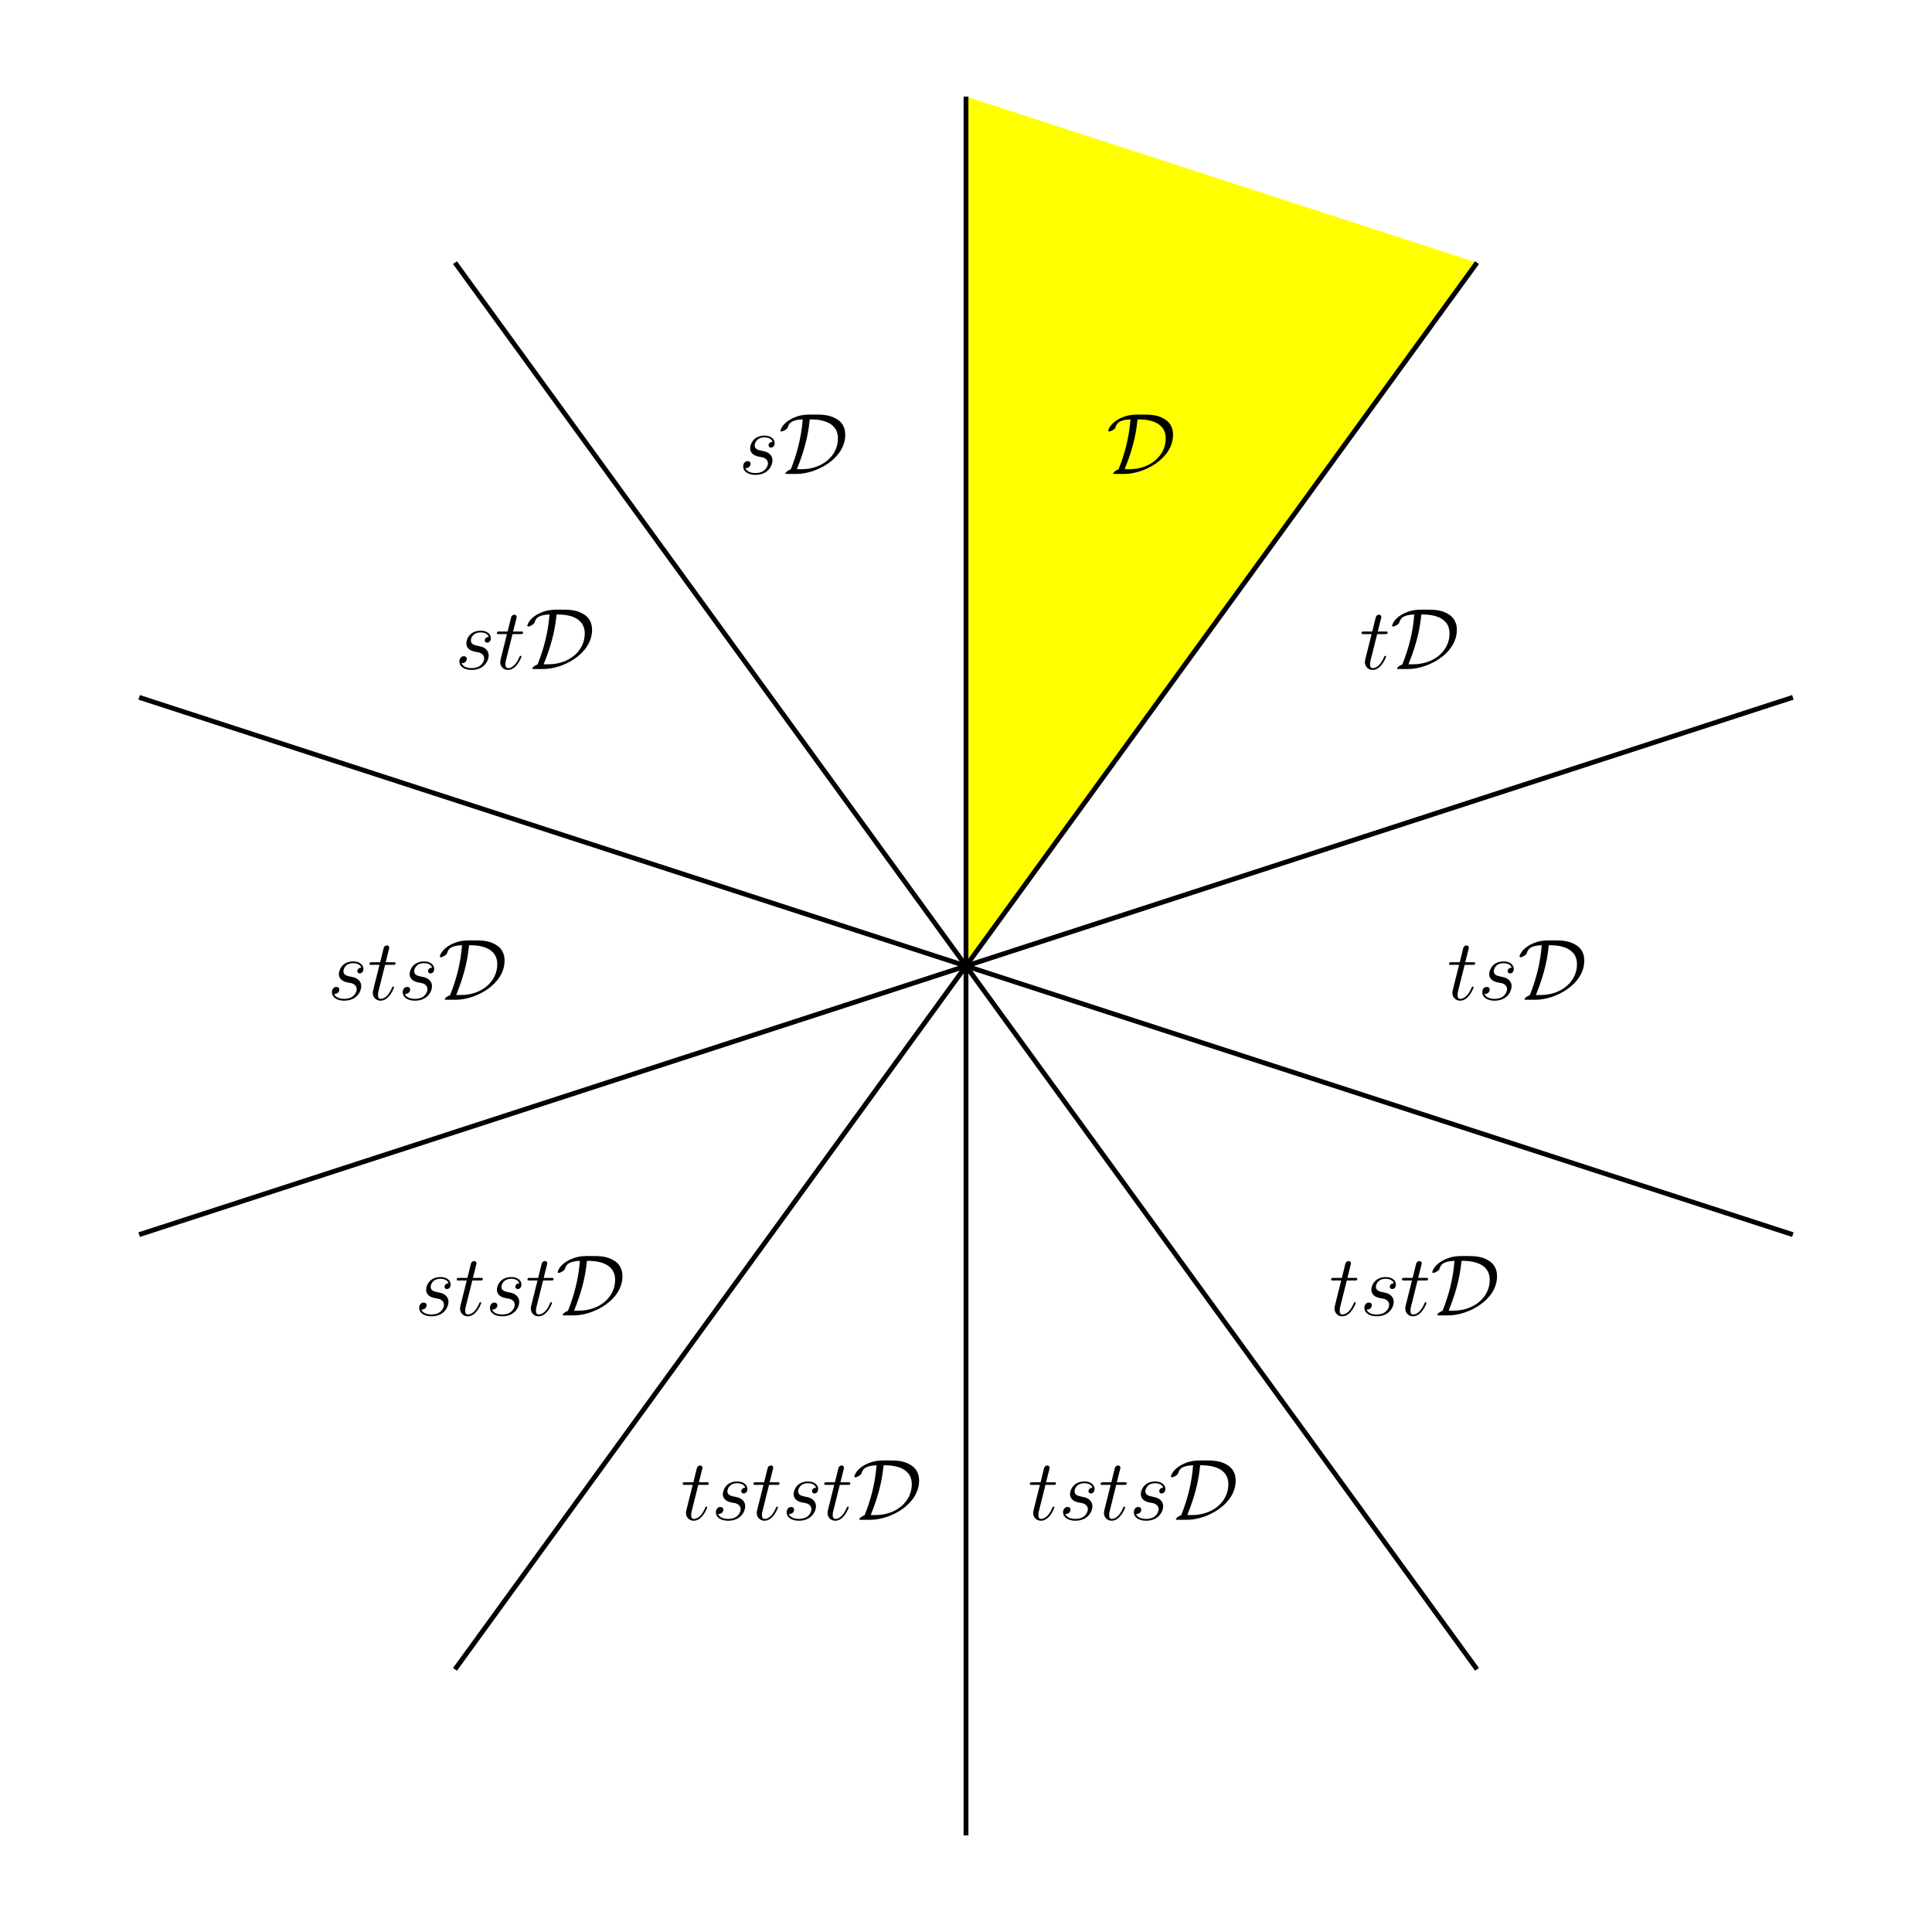
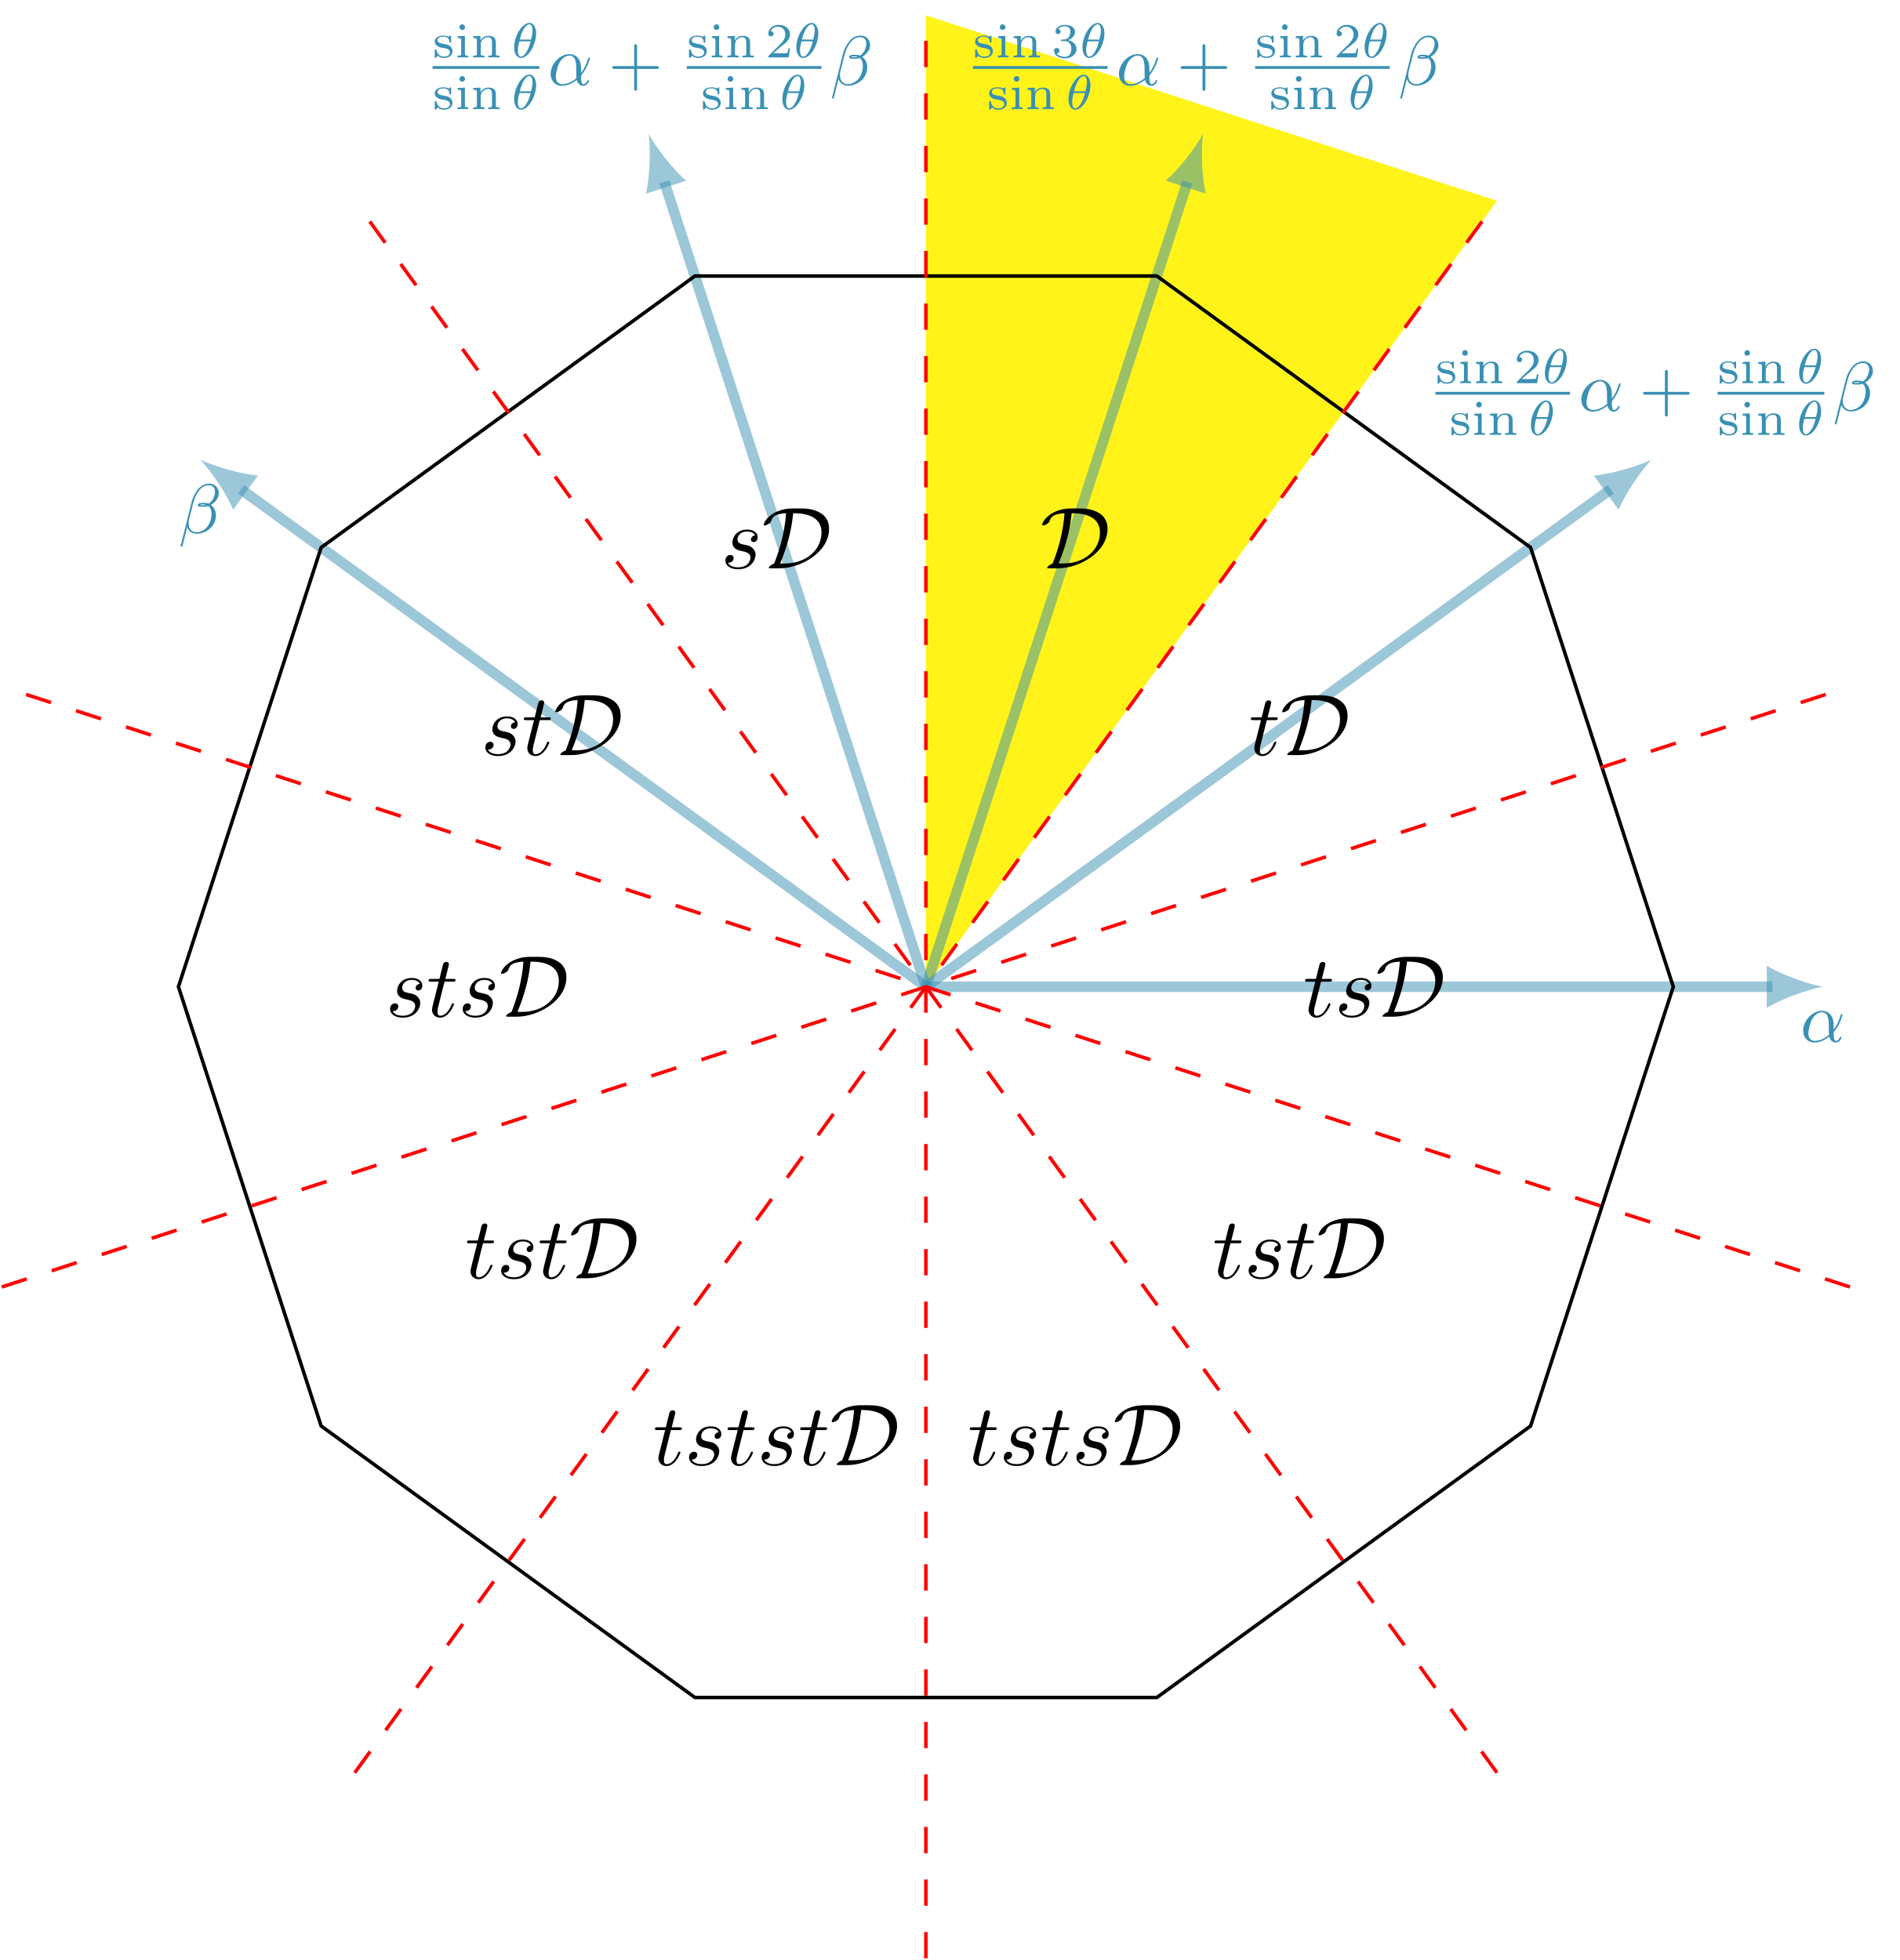
- <svg xmlns="http://www.w3.org/2000/svg" xmlns:xlink="http://www.w3.org/1999/xlink" width="400pt" height="400pt" viewBox="0 0 400 400" version="1.1">
+ <svg xmlns="http://www.w3.org/2000/svg" xmlns:xlink="http://www.w3.org/1999/xlink" width="216.1pt" height="223.04pt" viewBox="0 0 216.1 223.04" version="1.1">
  <defs>
    <g>
      <symbol overflow="visible" id="glyph0-0">
        <path style="stroke:none;" d="" />
      </symbol>
      <symbol overflow="visible" id="glyph0-1">
-         <path style="stroke:none;" d="M 3.672 0 C 7.859 0 13.781 -3.203 13.781 -8.125 C 13.781 -9.719 13.031 -10.734 12.156 -11.281 C 10.609 -12.297 8.953 -12.297 7.234 -12.297 C 5.688 -12.297 4.625 -12.297 3.109 -11.641 C 0.719 -10.578 0.375 -9.094 0.375 -8.953 C 0.375 -8.844 0.453 -8.797 0.562 -8.797 C 0.844 -8.797 1.266 -9.047 1.406 -9.141 C 1.781 -9.391 1.844 -9.5 1.938 -9.844 C 2.203 -10.562 2.703 -11.203 4.969 -11.297 C 4.688 -7.547 3.766 -4.109 2.5 -0.953 C 1.844 -0.719 1.406 -0.312 1.406 -0.125 C 1.406 -0.016 1.422 0 1.812 0 Z M 3.766 -0.984 C 5.812 -6.016 6.188 -9.141 6.438 -11.297 C 7.656 -11.297 12.266 -11.297 12.266 -7.344 C 12.266 -3.812 9.094 -0.984 4.734 -0.984 Z M 3.766 -0.984 " />
+         <path style="stroke:none;" d="M 2.031 0 C 4.359 0 7.641 -1.781 7.641 -4.5 C 7.641 -5.391 7.219 -5.938 6.734 -6.25 C 5.875 -6.812 4.953 -6.812 4 -6.812 C 3.156 -6.812 2.562 -6.812 1.719 -6.453 C 0.406 -5.859 0.203 -5.031 0.203 -4.953 C 0.203 -4.891 0.25 -4.875 0.312 -4.875 C 0.469 -4.875 0.703 -5.016 0.781 -5.062 C 0.984 -5.203 1.016 -5.266 1.078 -5.453 C 1.219 -5.859 1.5 -6.203 2.75 -6.266 C 2.594 -4.172 2.078 -2.266 1.391 -0.531 C 1.016 -0.406 0.781 -0.172 0.781 -0.062 C 0.781 -0.016 0.781 0 1 0 Z M 2.078 -0.547 C 3.219 -3.328 3.422 -5.062 3.562 -6.266 C 4.234 -6.266 6.781 -6.266 6.781 -4.062 C 6.781 -2.109 5.031 -0.547 2.625 -0.547 Z M 2.078 -0.547 " />
      </symbol>
      <symbol overflow="visible" id="glyph1-0">
        <path style="stroke:none;" d="" />
      </symbol>
      <symbol overflow="visible" id="glyph1-1">
-         <path style="stroke:none;" d="M 3.625 -7.234 L 5.281 -7.234 C 5.609 -7.234 5.797 -7.234 5.797 -7.562 C 5.797 -7.766 5.688 -7.766 5.328 -7.766 L 3.75 -7.766 L 4.406 -10.391 C 4.484 -10.641 4.484 -10.672 4.484 -10.797 C 4.484 -11.094 4.25 -11.25 4.016 -11.25 C 3.875 -11.25 3.453 -11.203 3.312 -10.625 L 2.609 -7.766 L 0.922 -7.766 C 0.562 -7.766 0.391 -7.766 0.391 -7.422 C 0.391 -7.234 0.516 -7.234 0.859 -7.234 L 2.469 -7.234 L 1.281 -2.484 C 1.141 -1.859 1.078 -1.672 1.078 -1.438 C 1.078 -0.594 1.672 0.188 2.688 0.188 C 4.5 0.188 5.469 -2.453 5.469 -2.578 C 5.469 -2.688 5.406 -2.734 5.297 -2.734 C 5.25 -2.734 5.188 -2.734 5.141 -2.656 C 5.125 -2.641 5.109 -2.625 4.984 -2.344 C 4.609 -1.438 3.781 -0.188 2.734 -0.188 C 2.203 -0.188 2.156 -0.625 2.156 -1.031 C 2.156 -1.047 2.156 -1.391 2.219 -1.609 Z M 3.625 -7.234 " />
+         <path style="stroke:none;" d="M 3.891 -3.734 C 3.625 -3.719 3.422 -3.5 3.422 -3.281 C 3.422 -3.141 3.516 -2.984 3.734 -2.984 C 3.953 -2.984 4.188 -3.156 4.188 -3.547 C 4.188 -4 3.766 -4.406 3 -4.406 C 1.688 -4.406 1.312 -3.391 1.312 -2.953 C 1.312 -2.172 2.047 -2.031 2.344 -1.969 C 2.859 -1.859 3.375 -1.75 3.375 -1.203 C 3.375 -0.953 3.156 -0.109 1.953 -0.109 C 1.812 -0.109 1.047 -0.109 0.812 -0.641 C 1.203 -0.594 1.453 -0.891 1.453 -1.172 C 1.453 -1.391 1.281 -1.516 1.078 -1.516 C 0.812 -1.516 0.516 -1.312 0.516 -0.859 C 0.516 -0.297 1.094 0.109 1.938 0.109 C 3.562 0.109 3.953 -1.094 3.953 -1.547 C 3.953 -1.906 3.766 -2.156 3.641 -2.266 C 3.375 -2.547 3.078 -2.609 2.641 -2.688 C 2.281 -2.766 1.891 -2.844 1.891 -3.297 C 1.891 -3.578 2.125 -4.188 3 -4.188 C 3.25 -4.188 3.75 -4.109 3.891 -3.734 Z M 3.891 -3.734 " />
      </symbol>
      <symbol overflow="visible" id="glyph1-2">
-         <path style="stroke:none;" d="M 4.109 -3.594 C 4.406 -3.547 4.891 -3.438 5 -3.422 C 5.234 -3.344 6.047 -3.062 6.047 -2.203 C 6.047 -1.641 5.547 -0.188 3.453 -0.188 C 3.078 -0.188 1.734 -0.234 1.375 -1.219 C 2.094 -1.141 2.453 -1.688 2.453 -2.094 C 2.453 -2.469 2.203 -2.656 1.844 -2.656 C 1.438 -2.656 0.922 -2.359 0.922 -1.547 C 0.922 -0.484 2 0.188 3.438 0.188 C 6.172 0.188 6.984 -1.844 6.984 -2.766 C 6.984 -3.047 6.984 -3.547 6.406 -4.125 C 5.953 -4.547 5.531 -4.641 4.547 -4.844 C 4.062 -4.953 3.297 -5.109 3.297 -5.922 C 3.297 -6.281 3.625 -7.578 5.328 -7.578 C 6.078 -7.578 6.828 -7.297 7 -6.641 C 6.203 -6.641 6.172 -5.953 6.172 -5.938 C 6.172 -5.562 6.516 -5.453 6.672 -5.453 C 6.938 -5.453 7.438 -5.656 7.438 -6.406 C 7.438 -7.156 6.75 -7.938 5.344 -7.938 C 2.984 -7.938 2.359 -6.078 2.359 -5.344 C 2.359 -3.984 3.688 -3.688 4.109 -3.594 Z M 4.109 -3.594 " />
-       </symbol>
-     </g>
+         <path style="stroke:none;" d="M 2.047 -3.984 L 2.984 -3.984 C 3.188 -3.984 3.297 -3.984 3.297 -4.188 C 3.297 -4.297 3.188 -4.297 3.016 -4.297 L 2.141 -4.297 C 2.5 -5.719 2.547 -5.906 2.547 -5.969 C 2.547 -6.141 2.422 -6.234 2.25 -6.234 C 2.219 -6.234 1.938 -6.234 1.859 -5.875 L 1.469 -4.297 L 0.531 -4.297 C 0.328 -4.297 0.234 -4.297 0.234 -4.109 C 0.234 -3.984 0.312 -3.984 0.516 -3.984 L 1.391 -3.984 C 0.672 -1.156 0.625 -0.984 0.625 -0.812 C 0.625 -0.266 1 0.109 1.547 0.109 C 2.562 0.109 3.125 -1.344 3.125 -1.422 C 3.125 -1.531 3.047 -1.531 3.016 -1.531 C 2.922 -1.531 2.906 -1.5 2.859 -1.391 C 2.438 -0.344 1.906 -0.109 1.562 -0.109 C 1.359 -0.109 1.25 -0.234 1.25 -0.562 C 1.25 -0.812 1.281 -0.875 1.312 -1.047 Z M 2.047 -3.984 " />
+       </symbol>
+       <symbol overflow="visible" id="glyph2-0">
+         <path style="stroke:none;" d="" />
+       </symbol>
+       <symbol overflow="visible" id="glyph2-1">
+         <path style="stroke:none;" d="M 3.797 -1.875 C 3.797 -3.125 3.062 -3.516 2.469 -3.516 C 1.375 -3.516 0.328 -2.375 0.328 -1.266 C 0.328 -0.516 0.812 0.094 1.625 0.094 C 2.125 0.094 2.688 -0.094 3.297 -0.578 C 3.406 -0.156 3.672 0.094 4.031 0.094 C 4.453 0.094 4.688 -0.344 4.688 -0.484 C 4.688 -0.531 4.641 -0.562 4.594 -0.562 C 4.547 -0.562 4.516 -0.531 4.5 -0.484 C 4.344 -0.094 4.062 -0.094 4.047 -0.094 C 3.797 -0.094 3.797 -0.703 3.797 -0.906 C 3.797 -1.062 3.797 -1.078 3.875 -1.172 C 4.625 -2.125 4.797 -3.047 4.797 -3.047 C 4.797 -3.062 4.797 -3.125 4.703 -3.125 C 4.625 -3.125 4.625 -3.109 4.578 -2.969 C 4.438 -2.469 4.172 -1.859 3.797 -1.391 Z M 3.266 -0.781 C 2.562 -0.172 1.953 -0.094 1.641 -0.094 C 1.156 -0.094 0.922 -0.453 0.922 -0.953 C 0.922 -1.344 1.125 -2.203 1.375 -2.609 C 1.75 -3.203 2.188 -3.344 2.469 -3.344 C 3.25 -3.344 3.25 -2.297 3.25 -1.688 C 3.25 -1.391 3.25 -0.922 3.266 -0.781 Z M 3.266 -0.781 " />
+       </symbol>
+       <symbol overflow="visible" id="glyph2-2">
+         <path style="stroke:none;" d="M 4.578 -4.531 C 4.578 -5.125 4.141 -5.625 3.5 -5.625 C 3.031 -5.625 2.812 -5.5 2.531 -5.297 C 2.094 -4.969 1.656 -4.203 1.5 -3.594 L 0.234 1.469 C 0.234 1.5 0.266 1.547 0.328 1.547 C 0.391 1.547 0.422 1.531 0.438 1.5 L 0.984 -0.688 C 1.141 -0.219 1.484 0.078 2.078 0.078 C 2.656 0.078 3.25 -0.203 3.609 -0.547 C 4 -0.922 4.25 -1.422 4.25 -2.016 C 4.25 -2.594 3.953 -3 3.672 -3.203 C 4.125 -3.469 4.578 -3.953 4.578 -4.531 Z M 3.141 -3.219 C 3.047 -3.172 2.953 -3.156 2.766 -3.156 C 2.656 -3.156 2.5 -3.141 2.422 -3.188 C 2.438 -3.266 2.719 -3.25 2.812 -3.25 C 2.969 -3.25 3.047 -3.25 3.141 -3.219 Z M 4.141 -4.719 C 4.141 -4.156 3.828 -3.578 3.422 -3.344 C 3.203 -3.422 3.047 -3.438 2.812 -3.438 C 2.641 -3.438 2.188 -3.438 2.188 -3.172 C 2.188 -2.953 2.594 -2.984 2.734 -2.984 C 3.031 -2.984 3.156 -2.984 3.391 -3.078 C 3.703 -2.797 3.734 -2.547 3.75 -2.188 C 3.766 -1.719 3.562 -1.125 3.344 -0.812 C 3.031 -0.375 2.5 -0.094 2.047 -0.094 C 1.438 -0.094 1.141 -0.562 1.141 -1.125 C 1.141 -1.203 1.141 -1.328 1.172 -1.469 L 1.688 -3.484 C 1.859 -4.172 2.438 -5.438 3.391 -5.438 C 3.859 -5.438 4.141 -5.203 4.141 -4.719 Z M 4.141 -4.719 " />
+       </symbol>
+       <symbol overflow="visible" id="glyph3-0">
+         <path style="stroke:none;" d="" />
+       </symbol>
+       <symbol overflow="visible" id="glyph3-1">
+         <path style="stroke:none;" d="M 2.109 -2.344 C 2.109 -2.438 2.109 -2.484 2.031 -2.484 C 2.016 -2.484 2 -2.484 1.922 -2.422 C 1.906 -2.422 1.859 -2.359 1.828 -2.344 C 1.656 -2.453 1.438 -2.484 1.234 -2.484 C 0.438 -2.484 0.25 -2.062 0.25 -1.797 C 0.25 -1.609 0.328 -1.469 0.469 -1.359 C 0.672 -1.172 0.891 -1.125 1.234 -1.078 C 1.516 -1.031 1.969 -0.953 1.969 -0.578 C 1.969 -0.359 1.812 -0.094 1.281 -0.094 C 0.734 -0.094 0.547 -0.453 0.453 -0.828 C 0.422 -0.906 0.422 -0.922 0.344 -0.922 C 0.25 -0.922 0.25 -0.891 0.25 -0.781 L 0.25 -0.094 C 0.25 0 0.25 0.062 0.328 0.062 C 0.375 0.062 0.484 -0.062 0.594 -0.188 C 0.844 0.047 1.141 0.062 1.281 0.062 C 2 0.062 2.266 -0.328 2.266 -0.734 C 2.266 -0.938 2.172 -1.109 2.031 -1.25 C 1.812 -1.438 1.562 -1.484 1.359 -1.516 C 0.922 -1.594 0.562 -1.656 0.562 -1.953 C 0.562 -2.141 0.703 -2.359 1.234 -2.359 C 1.891 -2.359 1.906 -1.906 1.922 -1.734 C 1.938 -1.672 2 -1.672 2.016 -1.672 C 2.109 -1.672 2.109 -1.719 2.109 -1.828 Z M 2.109 -2.344 " />
+       </symbol>
+       <symbol overflow="visible" id="glyph3-2">
+         <path style="stroke:none;" d="M 1.172 -3.438 C 1.172 -3.609 1.047 -3.766 0.859 -3.766 C 0.688 -3.766 0.531 -3.625 0.531 -3.438 C 0.531 -3.234 0.703 -3.125 0.859 -3.125 C 1.031 -3.125 1.172 -3.25 1.172 -3.438 Z M 0.328 -2.406 L 0.328 -2.203 C 0.688 -2.203 0.734 -2.172 0.734 -1.891 L 0.734 -0.438 C 0.734 -0.203 0.672 -0.203 0.312 -0.203 L 0.312 0 C 0.328 0 0.719 -0.016 0.938 -0.016 C 1.125 -0.016 1.328 -0.016 1.531 0 L 1.531 -0.203 C 1.203 -0.203 1.156 -0.203 1.156 -0.438 L 1.156 -2.453 Z M 0.328 -2.406 " />
+       </symbol>
+       <symbol overflow="visible" id="glyph3-3">
+         <path style="stroke:none;" d="M 2.875 -1.688 C 2.875 -2.172 2.641 -2.453 2.031 -2.453 C 1.578 -2.453 1.281 -2.203 1.125 -1.922 L 1.125 -2.453 L 0.297 -2.406 L 0.297 -2.203 C 0.672 -2.203 0.719 -2.156 0.719 -1.891 L 0.719 -0.438 C 0.719 -0.203 0.656 -0.203 0.297 -0.203 L 0.297 0 C 0.312 0 0.703 -0.016 0.938 -0.016 C 1.141 -0.016 1.531 0 1.578 0 L 1.578 -0.203 C 1.219 -0.203 1.156 -0.203 1.156 -0.438 L 1.156 -1.438 C 1.156 -2.031 1.625 -2.297 1.984 -2.297 C 2.375 -2.297 2.438 -2 2.438 -1.719 L 2.438 -0.438 C 2.438 -0.203 2.375 -0.203 2.016 -0.203 L 2.016 0 C 2.031 0 2.422 -0.016 2.656 -0.016 C 2.859 -0.016 3.234 0 3.297 0 L 3.297 -0.203 C 2.922 -0.203 2.875 -0.203 2.875 -0.438 Z M 2.875 -1.688 " />
+       </symbol>
+       <symbol overflow="visible" id="glyph3-4">
+         <path style="stroke:none;" d="M 2.812 -1.016 L 2.625 -1.016 C 2.609 -0.891 2.562 -0.562 2.484 -0.5 C 2.438 -0.469 2.016 -0.469 1.938 -0.469 L 0.906 -0.469 C 1.484 -1 1.688 -1.156 2.016 -1.406 C 2.438 -1.734 2.812 -2.094 2.812 -2.609 C 2.812 -3.297 2.219 -3.703 1.516 -3.703 C 0.812 -3.703 0.344 -3.219 0.344 -2.703 C 0.344 -2.422 0.594 -2.391 0.641 -2.391 C 0.781 -2.391 0.938 -2.484 0.938 -2.688 C 0.938 -2.781 0.906 -2.984 0.609 -2.984 C 0.781 -3.375 1.172 -3.5 1.422 -3.5 C 1.984 -3.5 2.281 -3.062 2.281 -2.609 C 2.281 -2.125 1.938 -1.75 1.75 -1.547 L 0.406 -0.219 C 0.344 -0.172 0.344 -0.156 0.344 0 L 2.656 0 Z M 2.812 -1.016 " />
+       </symbol>
+       <symbol overflow="visible" id="glyph3-5">
+         <path style="stroke:none;" d="M 1.516 -1.859 C 1.953 -1.859 2.266 -1.562 2.266 -0.969 C 2.266 -0.266 1.875 -0.062 1.547 -0.062 C 1.328 -0.062 0.828 -0.125 0.594 -0.453 C 0.859 -0.469 0.922 -0.656 0.922 -0.766 C 0.922 -0.953 0.781 -1.078 0.609 -1.078 C 0.453 -1.078 0.297 -0.984 0.297 -0.75 C 0.297 -0.234 0.875 0.109 1.562 0.109 C 2.328 0.109 2.859 -0.406 2.859 -0.969 C 2.859 -1.406 2.516 -1.828 1.891 -1.969 C 2.484 -2.172 2.688 -2.594 2.688 -2.938 C 2.688 -3.375 2.188 -3.703 1.562 -3.703 C 0.953 -3.703 0.469 -3.406 0.469 -2.953 C 0.469 -2.766 0.594 -2.656 0.766 -2.656 C 0.938 -2.656 1.047 -2.781 1.047 -2.938 C 1.047 -3.109 0.938 -3.219 0.766 -3.234 C 0.953 -3.484 1.344 -3.547 1.547 -3.547 C 1.797 -3.547 2.156 -3.422 2.156 -2.938 C 2.156 -2.703 2.078 -2.438 1.938 -2.266 C 1.75 -2.062 1.594 -2.047 1.312 -2.031 C 1.172 -2.016 1.156 -2.016 1.125 -2.016 C 1.125 -2.016 1.078 -2 1.078 -1.938 C 1.078 -1.859 1.125 -1.859 1.219 -1.859 Z M 1.516 -1.859 " />
+       </symbol>
+       <symbol overflow="visible" id="glyph4-0">
+         <path style="stroke:none;" d="" />
+       </symbol>
+       <symbol overflow="visible" id="glyph4-1">
+         <path style="stroke:none;" d="M 2.844 -2.719 C 2.844 -3.297 2.625 -3.922 2.078 -3.922 C 1.25 -3.922 0.344 -2.438 0.344 -1.156 C 0.344 -0.484 0.609 0.062 1.125 0.062 C 1.969 0.062 2.844 -1.469 2.844 -2.719 Z M 0.984 -2.031 C 1.266 -3.234 1.75 -3.766 2.078 -3.766 C 2.438 -3.766 2.438 -3.156 2.438 -3.047 C 2.438 -2.828 2.391 -2.5 2.266 -2.031 Z M 2.219 -1.828 C 2.062 -1.234 1.938 -0.922 1.766 -0.656 C 1.594 -0.359 1.375 -0.094 1.125 -0.094 C 0.812 -0.094 0.766 -0.531 0.766 -0.828 C 0.766 -1.188 0.875 -1.625 0.938 -1.828 Z M 2.219 -1.828 " />
+       </symbol>
+       <symbol overflow="visible" id="glyph5-0">
+         <path style="stroke:none;" d="" />
+       </symbol>
+       <symbol overflow="visible" id="glyph5-1">
+         <path style="stroke:none;" d="M 3.266 -1.828 L 5.484 -1.828 C 5.594 -1.828 5.75 -1.828 5.75 -1.984 C 5.75 -2.156 5.594 -2.156 5.484 -2.156 L 3.266 -2.156 L 3.266 -4.375 C 3.266 -4.5 3.266 -4.641 3.094 -4.641 C 2.938 -4.641 2.938 -4.5 2.938 -4.375 L 2.938 -2.156 L 0.703 -2.156 C 0.594 -2.156 0.453 -2.156 0.453 -1.984 C 0.453 -1.828 0.594 -1.828 0.703 -1.828 L 2.938 -1.828 L 2.938 0.391 C 2.938 0.516 2.938 0.656 3.094 0.656 C 3.266 0.656 3.266 0.516 3.266 0.391 Z M 3.266 -1.828 " />
+       </symbol>
+     </g>
+     <clipPath id="clip1">
+       <path d="M 0 72 L 216.102 72 L 216.102 153 L 0 153 Z M 0 72 " />
+     </clipPath>
+     <clipPath id="clip2">
+       <path d="M 105 1 L 106 1 L 106 223.039 L 105 223.039 Z M 105 1 " />
+     </clipPath>
+     <clipPath id="clip3">
+       <path d="M 0 72 L 216.102 72 L 216.102 153 L 0 153 Z M 0 72 " />
+     </clipPath>
  </defs>
  <g id="surface1">
-     <path style=" stroke:none;fill-rule:nonzero;fill:rgb(100%,100%,0%);fill-opacity:1;" d="M 200 200 L 200 20 L 305.801 54.379 " />
-     <g style="fill:rgb(0%,0%,0%);fill-opacity:1;">
-       <use xlink:href="#glyph0-1" x="229.084" y="98.127" />
-     </g>
-     <g style="fill:rgb(0%,0%,0%);fill-opacity:1;">
-       <use xlink:href="#glyph1-1" x="281.503" y="138.515" />
-     </g>
-     <g style="fill:rgb(0%,0%,0%);fill-opacity:1;">
-       <use xlink:href="#glyph0-1" x="287.844" y="138.515" />
-     </g>
-     <g style="fill:rgb(0%,0%,0%);fill-opacity:1;">
-       <use xlink:href="#glyph1-2" x="94.189" y="138.515" />
-       <use xlink:href="#glyph1-1" x="102.487" y="138.515" />
-     </g>
-     <g style="fill:rgb(0%,0%,0%);fill-opacity:1;">
-       <use xlink:href="#glyph0-1" x="108.801" y="138.515" />
-     </g>
-     <g style="fill:rgb(0%,0%,0%);fill-opacity:1;">
-       <use xlink:href="#glyph1-1" x="275.214" y="272.34" />
-       <use xlink:href="#glyph1-2" x="281.568" y="272.34" />
-       <use xlink:href="#glyph1-1" x="289.866" y="272.34" />
-     </g>
-     <g style="fill:rgb(0%,0%,0%);fill-opacity:1;">
-       <use xlink:href="#glyph0-1" x="296.166" y="272.34" />
-     </g>
-     <g style="fill:rgb(0%,0%,0%);fill-opacity:1;">
-       <use xlink:href="#glyph1-2" x="85.867" y="272.34" />
-       <use xlink:href="#glyph1-1" x="94.165" y="272.34" />
-       <use xlink:href="#glyph1-2" x="100.519" y="272.34" />
-       <use xlink:href="#glyph1-1" x="108.817" y="272.34" />
-     </g>
-     <g style="fill:rgb(0%,0%,0%);fill-opacity:1;">
-       <use xlink:href="#glyph0-1" x="115.091" y="272.34" />
-     </g>
-     <g style="fill:rgb(0%,0%,0%);fill-opacity:1;">
-       <use xlink:href="#glyph1-1" x="140.946" y="314.661" />
-       <use xlink:href="#glyph1-2" x="147.3" y="314.661" />
-       <use xlink:href="#glyph1-1" x="155.598" y="314.661" />
-       <use xlink:href="#glyph1-2" x="161.952" y="314.661" />
-       <use xlink:href="#glyph1-1" x="170.25" y="314.661" />
-     </g>
-     <g style="fill:rgb(0%,0%,0%);fill-opacity:1;">
-       <use xlink:href="#glyph0-1" x="176.51" y="314.661" />
-     </g>
-     <g style="fill:rgb(0%,0%,0%);fill-opacity:1;">
-       <use xlink:href="#glyph1-1" x="299.617" y="206.991" />
-       <use xlink:href="#glyph1-2" x="305.971" y="206.991" />
-     </g>
-     <g style="fill:rgb(0%,0%,0%);fill-opacity:1;">
-       <use xlink:href="#glyph0-1" x="314.229" y="206.991" />
-     </g>
-     <g style="fill:rgb(0%,0%,0%);fill-opacity:1;">
-       <use xlink:href="#glyph1-1" x="212.829" y="314.661" />
-       <use xlink:href="#glyph1-2" x="219.183" y="314.661" />
-       <use xlink:href="#glyph1-1" x="227.481" y="314.661" />
-       <use xlink:href="#glyph1-2" x="233.835" y="314.661" />
-     </g>
-     <g style="fill:rgb(0%,0%,0%);fill-opacity:1;">
-       <use xlink:href="#glyph0-1" x="242.052" y="314.661" />
-     </g>
-     <g style="fill:rgb(0%,0%,0%);fill-opacity:1;">
-       <use xlink:href="#glyph1-2" x="152.949" y="98.127" />
-     </g>
-     <g style="fill:rgb(0%,0%,0%);fill-opacity:1;">
-       <use xlink:href="#glyph0-1" x="161.22" y="98.127" />
-     </g>
-     <g style="fill:rgb(0%,0%,0%);fill-opacity:1;">
-       <use xlink:href="#glyph1-2" x="67.804" y="206.991" />
-       <use xlink:href="#glyph1-1" x="76.102" y="206.991" />
-       <use xlink:href="#glyph1-2" x="82.456" y="206.991" />
-     </g>
-     <g style="fill:rgb(0%,0%,0%);fill-opacity:1;">
-       <use xlink:href="#glyph0-1" x="90.687" y="206.991" />
-     </g>
-     <path style="fill:none;stroke-width:10;stroke-linecap:butt;stroke-linejoin:miter;stroke:rgb(0%,0%,0%);stroke-opacity:1;stroke-miterlimit:10;" d="M 2000 2000 L 3058.008 3456.211 " transform="matrix(0.1,0,0,-0.1,0,400)" />
-     <path style="fill:none;stroke-width:10;stroke-linecap:butt;stroke-linejoin:miter;stroke:rgb(0%,0%,0%);stroke-opacity:1;stroke-miterlimit:10;" d="M 2000 2000 L 2000 3800 " transform="matrix(0.1,0,0,-0.1,0,400)" />
-     <path style="fill:none;stroke-width:10;stroke-linecap:butt;stroke-linejoin:miter;stroke:rgb(0%,0%,0%);stroke-opacity:1;stroke-miterlimit:10;" d="M 2000 2000 L 941.992 3456.211 " transform="matrix(0.1,0,0,-0.1,0,400)" />
-     <path style="fill:none;stroke-width:10;stroke-linecap:butt;stroke-linejoin:miter;stroke:rgb(0%,0%,0%);stroke-opacity:1;stroke-miterlimit:10;" d="M 2000 2000 L 288.086 2556.211 " transform="matrix(0.1,0,0,-0.1,0,400)" />
-     <path style="fill:none;stroke-width:10;stroke-linecap:butt;stroke-linejoin:miter;stroke:rgb(0%,0%,0%);stroke-opacity:1;stroke-miterlimit:10;" d="M 2000 2000 L 288.086 1443.789 " transform="matrix(0.1,0,0,-0.1,0,400)" />
-     <path style="fill:none;stroke-width:10;stroke-linecap:butt;stroke-linejoin:miter;stroke:rgb(0%,0%,0%);stroke-opacity:1;stroke-miterlimit:10;" d="M 2000 2000 L 941.992 543.789 " transform="matrix(0.1,0,0,-0.1,0,400)" />
-     <path style="fill:none;stroke-width:10;stroke-linecap:butt;stroke-linejoin:miter;stroke:rgb(0%,0%,0%);stroke-opacity:1;stroke-miterlimit:10;" d="M 2000 2000 L 2000 200 " transform="matrix(0.1,0,0,-0.1,0,400)" />
-     <path style="fill:none;stroke-width:10;stroke-linecap:butt;stroke-linejoin:miter;stroke:rgb(0%,0%,0%);stroke-opacity:1;stroke-miterlimit:10;" d="M 2000 2000 L 3058.008 543.789 " transform="matrix(0.1,0,0,-0.1,0,400)" />
-     <path style="fill:none;stroke-width:10;stroke-linecap:butt;stroke-linejoin:miter;stroke:rgb(0%,0%,0%);stroke-opacity:1;stroke-miterlimit:10;" d="M 2000 2000 L 3711.914 1443.789 " transform="matrix(0.1,0,0,-0.1,0,400)" />
-     <path style="fill:none;stroke-width:10;stroke-linecap:butt;stroke-linejoin:miter;stroke:rgb(0%,0%,0%);stroke-opacity:1;stroke-miterlimit:10;" d="M 2000 2000 L 3711.914 2556.211 " transform="matrix(0.1,0,0,-0.1,0,400)" />
+     <path style=" stroke:none;fill-rule:nonzero;fill:rgb(100%,95.409%,10.001%);fill-opacity:1;" d="M 105.34 112.289 L 170.32 22.852 L 105.34 1.738 Z M 105.34 112.289 " />
+     <path style="fill:none;stroke-width:1.196;stroke-linecap:butt;stroke-linejoin:miter;stroke:rgb(22.235%,56.57%,71.022%);stroke-opacity:0.5;stroke-miterlimit:10;" d="M -0 0.001 L 96.308 0.001 " transform="matrix(1,0,0,-1,105.34,112.29)" />
+     <path style=" stroke:none;fill-rule:nonzero;fill:rgb(22.235%,56.57%,71.022%);fill-opacity:0.5;" d="M 207.387 112.289 C 205.688 111.973 202.926 111.016 201.012 109.898 L 201.012 114.68 C 202.926 113.566 205.688 112.609 207.387 112.289 " />
+     <path style="fill:none;stroke-width:1.196;stroke-linecap:butt;stroke-linejoin:miter;stroke:rgb(22.235%,56.57%,71.022%);stroke-opacity:0.5;stroke-miterlimit:10;" d="M -0 0.001 L 77.914 56.61 " transform="matrix(1,0,0,-1,105.34,112.29)" />
+     <path style=" stroke:none;fill-rule:nonzero;fill:rgb(22.235%,56.57%,71.022%);fill-opacity:0.5;" d="M 187.898 52.309 C 186.336 53.051 183.539 53.898 181.336 54.121 L 184.145 57.988 C 185.035 55.965 186.711 53.566 187.898 52.309 " />
+     <path style="fill:none;stroke-width:1.196;stroke-linecap:butt;stroke-linejoin:miter;stroke:rgb(22.235%,56.57%,71.022%);stroke-opacity:0.5;stroke-miterlimit:10;" d="M -0 0.001 L 29.762 91.595 " transform="matrix(1,0,0,-1,105.34,112.29)" />
+     <path style=" stroke:none;fill-rule:nonzero;fill:rgb(22.235%,56.57%,71.022%);fill-opacity:0.5;" d="M 136.875 15.234 C 136.047 16.754 134.281 19.086 132.629 20.562 L 137.18 22.039 C 136.707 19.875 136.652 16.953 136.875 15.234 " />
+     <path style="fill:none;stroke-width:1.196;stroke-linecap:butt;stroke-linejoin:miter;stroke:rgb(22.235%,56.57%,71.022%);stroke-opacity:0.5;stroke-miterlimit:10;" d="M -0 0.001 L -29.762 91.595 " transform="matrix(1,0,0,-1,105.34,112.29)" />
+     <path style=" stroke:none;fill-rule:nonzero;fill:rgb(22.235%,56.57%,71.022%);fill-opacity:0.5;" d="M 73.805 15.234 C 74.027 16.953 73.973 19.875 73.5 22.039 L 78.051 20.562 C 76.398 19.086 74.633 16.754 73.805 15.234 " />
+     <path style="fill:none;stroke-width:1.196;stroke-linecap:butt;stroke-linejoin:miter;stroke:rgb(22.235%,56.57%,71.022%);stroke-opacity:0.5;stroke-miterlimit:10;" d="M -0 0.001 L -77.914 56.61 " transform="matrix(1,0,0,-1,105.34,112.29)" />
+     <path style=" stroke:none;fill-rule:nonzero;fill:rgb(22.235%,56.57%,71.022%);fill-opacity:0.5;" d="M 22.781 52.309 C 23.969 53.566 25.645 55.965 26.535 57.988 L 29.344 54.121 C 27.141 53.898 24.344 53.051 22.781 52.309 " />
+     <path style="fill:none;stroke-width:0.399;stroke-linecap:butt;stroke-linejoin:miter;stroke:rgb(0%,0%,0%);stroke-opacity:1;stroke-miterlimit:10;" d="M 85.039 0.001 L 68.801 49.985 L 26.281 80.88 L -26.277 80.88 L -68.801 49.985 L -85.039 0.001 L -68.801 -49.983 L -26.277 -80.878 L 26.281 -80.878 L 68.801 -49.983 Z M 85.039 0.001 " transform="matrix(1,0,0,-1,105.34,112.29)" />
+     <g clip-path="url(#clip1)" clip-rule="nonzero">
+       <path style="fill:none;stroke-width:0.399;stroke-linecap:butt;stroke-linejoin:miter;stroke:rgb(100%,0%,0%);stroke-opacity:1;stroke-dasharray:2.989,2.989;stroke-miterlimit:10;" d="M -105.141 -34.163 L 105.14 34.161 " transform="matrix(1,0,0,-1,105.34,112.29)" />
+     </g>
+     <path style="fill:none;stroke-width:0.399;stroke-linecap:butt;stroke-linejoin:miter;stroke:rgb(100%,0%,0%);stroke-opacity:1;stroke-dasharray:2.989,2.989;stroke-miterlimit:10;" d="M -64.981 -89.44 L 64.98 89.438 " transform="matrix(1,0,0,-1,105.34,112.29)" />
+     <g clip-path="url(#clip2)" clip-rule="nonzero">
+       <path style="fill:none;stroke-width:0.399;stroke-linecap:butt;stroke-linejoin:miter;stroke:rgb(100%,0%,0%);stroke-opacity:1;stroke-dasharray:2.989,2.989;stroke-miterlimit:10;" d="M -0 -110.554 L -0 110.552 " transform="matrix(1,0,0,-1,105.34,112.29)" />
+     </g>
+     <path style="fill:none;stroke-width:0.399;stroke-linecap:butt;stroke-linejoin:miter;stroke:rgb(100%,0%,0%);stroke-opacity:1;stroke-dasharray:2.989,2.989;stroke-miterlimit:10;" d="M 64.98 -89.44 L -64.981 89.438 " transform="matrix(1,0,0,-1,105.34,112.29)" />
+     <g clip-path="url(#clip3)" clip-rule="nonzero">
+       <path style="fill:none;stroke-width:0.399;stroke-linecap:butt;stroke-linejoin:miter;stroke:rgb(100%,0%,0%);stroke-opacity:1;stroke-dasharray:2.989,2.989;stroke-miterlimit:10;" d="M 105.14 -34.163 L -105.141 34.161 " transform="matrix(1,0,0,-1,105.34,112.29)" />
+     </g>
+     <g style="fill:rgb(0%,0%,0%);fill-opacity:1;">
+       <use xlink:href="#glyph0-1" x="118.367" y="64.669" />
+     </g>
+     <g style="fill:rgb(0%,0%,0%);fill-opacity:1;">
+       <use xlink:href="#glyph1-1" x="82.016" y="64.669" />
+     </g>
+     <g style="fill:rgb(0%,0%,0%);fill-opacity:1;">
+       <use xlink:href="#glyph0-1" x="86.686" y="64.669" />
+     </g>
+     <g style="fill:rgb(0%,0%,0%);fill-opacity:1;">
+       <use xlink:href="#glyph1-2" x="142.08" y="85.929" />
+     </g>
+     <g style="fill:rgb(0%,0%,0%);fill-opacity:1;">
+       <use xlink:href="#glyph0-1" x="145.677" y="85.929" />
+     </g>
+     <g style="fill:rgb(0%,0%,0%);fill-opacity:1;">
+       <use xlink:href="#glyph1-1" x="54.705" y="85.929" />
+       <use xlink:href="#glyph1-2" x="59.367" y="85.929" />
+     </g>
+     <g style="fill:rgb(0%,0%,0%);fill-opacity:1;">
+       <use xlink:href="#glyph0-1" x="62.972" y="85.929" />
+     </g>
+     <g style="fill:rgb(0%,0%,0%);fill-opacity:1;">
+       <use xlink:href="#glyph1-2" x="148.25" y="115.694" />
+       <use xlink:href="#glyph1-1" x="151.846" y="115.694" />
+     </g>
+     <g style="fill:rgb(0%,0%,0%);fill-opacity:1;">
+       <use xlink:href="#glyph0-1" x="156.517" y="115.694" />
+     </g>
+     <g style="fill:rgb(0%,0%,0%);fill-opacity:1;">
+       <use xlink:href="#glyph1-1" x="43.865" y="115.694" />
+       <use xlink:href="#glyph1-2" x="48.527" y="115.694" />
+       <use xlink:href="#glyph1-1" x="52.124" y="115.694" />
+     </g>
+     <g style="fill:rgb(0%,0%,0%);fill-opacity:1;">
+       <use xlink:href="#glyph0-1" x="56.802" y="115.694" />
+     </g>
+     <g style="fill:rgb(0%,0%,0%);fill-opacity:1;">
+       <use xlink:href="#glyph1-2" x="137.947" y="145.459" />
+       <use xlink:href="#glyph1-1" x="141.543" y="145.459" />
+       <use xlink:href="#glyph1-2" x="146.206" y="145.459" />
+     </g>
+     <g style="fill:rgb(0%,0%,0%);fill-opacity:1;">
+       <use xlink:href="#glyph0-1" x="149.812" y="145.459" />
+     </g>
+     <g style="fill:rgb(0%,0%,0%);fill-opacity:1;">
+       <use xlink:href="#glyph1-2" x="52.906" y="145.459" />
+       <use xlink:href="#glyph1-1" x="56.502" y="145.459" />
+       <use xlink:href="#glyph1-2" x="61.165" y="145.459" />
+     </g>
+     <g style="fill:rgb(0%,0%,0%);fill-opacity:1;">
+       <use xlink:href="#glyph0-1" x="64.771" y="145.459" />
+     </g>
+     <g style="fill:rgb(0%,0%,0%);fill-opacity:1;">
+       <use xlink:href="#glyph1-2" x="110.099" y="166.719" />
+       <use xlink:href="#glyph1-1" x="113.695" y="166.719" />
+       <use xlink:href="#glyph1-2" x="118.358" y="166.719" />
+       <use xlink:href="#glyph1-1" x="121.954" y="166.719" />
+     </g>
+     <g style="fill:rgb(0%,0%,0%);fill-opacity:1;">
+       <use xlink:href="#glyph0-1" x="126.634" y="166.719" />
+     </g>
+     <g style="fill:rgb(0%,0%,0%);fill-opacity:1;">
+       <use xlink:href="#glyph1-2" x="74.285" y="166.719" />
+       <use xlink:href="#glyph1-1" x="77.881" y="166.719" />
+       <use xlink:href="#glyph1-2" x="82.544" y="166.719" />
+       <use xlink:href="#glyph1-1" x="86.14" y="166.719" />
+       <use xlink:href="#glyph1-2" x="90.803" y="166.719" />
+     </g>
+     <g style="fill:rgb(0%,0%,0%);fill-opacity:1;">
+       <use xlink:href="#glyph0-1" x="94.418" y="166.719" />
+     </g>
+     <g style="fill:rgb(22.235%,56.57%,71.022%);fill-opacity:1;">
+       <use xlink:href="#glyph2-1" x="204.824" y="118.538" />
+     </g>
+     <g style="fill:rgb(22.235%,56.57%,71.022%);fill-opacity:1;">
+       <use xlink:href="#glyph2-2" x="20.317" y="60.659" />
+     </g>
+     <g style="fill:rgb(22.235%,56.57%,71.022%);fill-opacity:1;">
+       <use xlink:href="#glyph3-1" x="49.215" y="6.533" />
+       <use xlink:href="#glyph3-2" x="51.737" y="6.533" />
+       <use xlink:href="#glyph3-3" x="53.539" y="6.533" />
+     </g>
+     <g style="fill:rgb(22.235%,56.57%,71.022%);fill-opacity:1;">
+       <use xlink:href="#glyph4-1" x="58.153" y="6.533" />
+     </g>
+     <path style="fill:none;stroke-width:0.399;stroke-linecap:butt;stroke-linejoin:miter;stroke:rgb(22.235%,56.57%,71.022%);stroke-opacity:1;stroke-miterlimit:10;" d="M 34.535 -37.796 L 49.715 -37.796 " transform="matrix(0.8,0,0,-0.8,21.587,-22.557)" />
+     <g style="fill:rgb(22.235%,56.57%,71.022%);fill-opacity:1;">
+       <use xlink:href="#glyph3-1" x="49.215" y="12.42" />
+       <use xlink:href="#glyph3-2" x="51.737" y="12.42" />
+       <use xlink:href="#glyph3-3" x="53.539" y="12.42" />
+     </g>
+     <g style="fill:rgb(22.235%,56.57%,71.022%);fill-opacity:1;">
+       <use xlink:href="#glyph4-1" x="58.153" y="12.42" />
+     </g>
+     <g style="fill:rgb(22.235%,56.57%,71.022%);fill-opacity:1;">
+       <use xlink:href="#glyph2-1" x="62.317" y="9.672" />
+     </g>
+     <g style="fill:rgb(22.235%,56.57%,71.022%);fill-opacity:1;">
+       <use xlink:href="#glyph5-1" x="69.216" y="9.672" />
+     </g>
+     <g style="fill:rgb(22.235%,56.57%,71.022%);fill-opacity:1;">
+       <use xlink:href="#glyph3-1" x="78.142" y="6.533" />
+       <use xlink:href="#glyph3-2" x="80.664" y="6.533" />
+       <use xlink:href="#glyph3-3" x="82.466" y="6.533" />
+     </g>
+     <g style="fill:rgb(22.235%,56.57%,71.022%);fill-opacity:1;">
+       <use xlink:href="#glyph3-4" x="87.069" y="6.533" />
+     </g>
+     <g style="fill:rgb(22.235%,56.57%,71.022%);fill-opacity:1;">
+       <use xlink:href="#glyph4-1" x="90.257" y="6.533" />
+     </g>
+     <path style="fill:none;stroke-width:0.399;stroke-linecap:butt;stroke-linejoin:miter;stroke:rgb(22.235%,56.57%,71.022%);stroke-opacity:1;stroke-miterlimit:10;" d="M 70.692 -37.796 L 89.847 -37.796 " transform="matrix(0.8,0,0,-0.8,21.587,-22.557)" />
+     <g style="fill:rgb(22.235%,56.57%,71.022%);fill-opacity:1;">
+       <use xlink:href="#glyph3-1" x="79.731" y="12.42" />
+       <use xlink:href="#glyph3-2" x="82.253" y="12.42" />
+       <use xlink:href="#glyph3-3" x="84.055" y="12.42" />
+     </g>
+     <g style="fill:rgb(22.235%,56.57%,71.022%);fill-opacity:1;">
+       <use xlink:href="#glyph4-1" x="88.669" y="12.42" />
+     </g>
+     <g style="fill:rgb(22.235%,56.57%,71.022%);fill-opacity:1;">
+       <use xlink:href="#glyph2-2" x="94.421" y="9.672" />
+     </g>
+     <g style="fill:rgb(22.235%,56.57%,71.022%);fill-opacity:1;">
+       <use xlink:href="#glyph3-1" x="163.308" y="43.605" />
+       <use xlink:href="#glyph3-2" x="165.83" y="43.605" />
+       <use xlink:href="#glyph3-3" x="167.632" y="43.605" />
+     </g>
+     <g style="fill:rgb(22.235%,56.57%,71.022%);fill-opacity:1;">
+       <use xlink:href="#glyph3-4" x="172.234" y="43.605" />
+     </g>
+     <g style="fill:rgb(22.235%,56.57%,71.022%);fill-opacity:1;">
+       <use xlink:href="#glyph4-1" x="175.423" y="43.605" />
+     </g>
+     <path style="fill:none;stroke-width:0.399;stroke-linecap:butt;stroke-linejoin:miter;stroke:rgb(22.235%,56.57%,71.022%);stroke-opacity:1;stroke-miterlimit:10;" d="M 34.536 -37.794 L 53.686 -37.794 " transform="matrix(0.8,0,0,-0.8,135.68,14.515)" />
+     <g style="fill:rgb(22.235%,56.57%,71.022%);fill-opacity:1;">
+       <use xlink:href="#glyph3-1" x="164.897" y="49.492" />
+       <use xlink:href="#glyph3-2" x="167.419" y="49.492" />
+       <use xlink:href="#glyph3-3" x="169.221" y="49.492" />
+     </g>
+     <g style="fill:rgb(22.235%,56.57%,71.022%);fill-opacity:1;">
+       <use xlink:href="#glyph4-1" x="173.834" y="49.492" />
+     </g>
+     <g style="fill:rgb(22.235%,56.57%,71.022%);fill-opacity:1;">
+       <use xlink:href="#glyph2-1" x="179.587" y="46.744" />
+     </g>
+     <g style="fill:rgb(22.235%,56.57%,71.022%);fill-opacity:1;">
+       <use xlink:href="#glyph5-1" x="186.486" y="46.744" />
+     </g>
+     <g style="fill:rgb(22.235%,56.57%,71.022%);fill-opacity:1;">
+       <use xlink:href="#glyph3-1" x="195.413" y="43.605" />
+       <use xlink:href="#glyph3-2" x="197.935" y="43.605" />
+       <use xlink:href="#glyph3-3" x="199.737" y="43.605" />
+     </g>
+     <g style="fill:rgb(22.235%,56.57%,71.022%);fill-opacity:1;">
+       <use xlink:href="#glyph4-1" x="204.35" y="43.605" />
+     </g>
+     <path style="fill:none;stroke-width:0.399;stroke-linecap:butt;stroke-linejoin:miter;stroke:rgb(22.235%,56.57%,71.022%);stroke-opacity:1;stroke-miterlimit:10;" d="M 74.668 -37.794 L 89.848 -37.794 " transform="matrix(0.8,0,0,-0.8,135.68,14.515)" />
+     <g style="fill:rgb(22.235%,56.57%,71.022%);fill-opacity:1;">
+       <use xlink:href="#glyph3-1" x="195.413" y="49.492" />
+       <use xlink:href="#glyph3-2" x="197.935" y="49.492" />
+       <use xlink:href="#glyph3-3" x="199.737" y="49.492" />
+     </g>
+     <g style="fill:rgb(22.235%,56.57%,71.022%);fill-opacity:1;">
+       <use xlink:href="#glyph4-1" x="204.35" y="49.492" />
+     </g>
+     <g style="fill:rgb(22.235%,56.57%,71.022%);fill-opacity:1;">
+       <use xlink:href="#glyph2-2" x="208.514" y="46.744" />
+     </g>
+     <g style="fill:rgb(22.235%,56.57%,71.022%);fill-opacity:1;">
+       <use xlink:href="#glyph3-1" x="110.696" y="6.533" />
+       <use xlink:href="#glyph3-2" x="113.218" y="6.533" />
+       <use xlink:href="#glyph3-3" x="115.02" y="6.533" />
+     </g>
+     <g style="fill:rgb(22.235%,56.57%,71.022%);fill-opacity:1;">
+       <use xlink:href="#glyph3-5" x="119.622" y="6.533" />
+     </g>
+     <g style="fill:rgb(22.235%,56.57%,71.022%);fill-opacity:1;">
+       <use xlink:href="#glyph4-1" x="122.811" y="6.533" />
+     </g>
+     <path style="fill:none;stroke-width:0.399;stroke-linecap:butt;stroke-linejoin:miter;stroke:rgb(22.235%,56.57%,71.022%);stroke-opacity:1;stroke-miterlimit:10;" d="M 34.534 -37.796 L 53.689 -37.796 " transform="matrix(0.8,0,0,-0.8,83.068,-22.557)" />
+     <g style="fill:rgb(22.235%,56.57%,71.022%);fill-opacity:1;">
+       <use xlink:href="#glyph3-1" x="112.285" y="12.42" />
+       <use xlink:href="#glyph3-2" x="114.807" y="12.42" />
+       <use xlink:href="#glyph3-3" x="116.609" y="12.42" />
+     </g>
+     <g style="fill:rgb(22.235%,56.57%,71.022%);fill-opacity:1;">
+       <use xlink:href="#glyph4-1" x="121.222" y="12.42" />
+     </g>
+     <g style="fill:rgb(22.235%,56.57%,71.022%);fill-opacity:1;">
+       <use xlink:href="#glyph2-1" x="126.975" y="9.672" />
+     </g>
+     <g style="fill:rgb(22.235%,56.57%,71.022%);fill-opacity:1;">
+       <use xlink:href="#glyph5-1" x="133.874" y="9.672" />
+     </g>
+     <g style="fill:rgb(22.235%,56.57%,71.022%);fill-opacity:1;">
+       <use xlink:href="#glyph3-1" x="142.801" y="6.533" />
+       <use xlink:href="#glyph3-2" x="145.323" y="6.533" />
+       <use xlink:href="#glyph3-3" x="147.125" y="6.533" />
+     </g>
+     <g style="fill:rgb(22.235%,56.57%,71.022%);fill-opacity:1;">
+       <use xlink:href="#glyph3-4" x="151.727" y="6.533" />
+     </g>
+     <g style="fill:rgb(22.235%,56.57%,71.022%);fill-opacity:1;">
+       <use xlink:href="#glyph4-1" x="154.915" y="6.533" />
+     </g>
+     <path style="fill:none;stroke-width:0.399;stroke-linecap:butt;stroke-linejoin:miter;stroke:rgb(22.235%,56.57%,71.022%);stroke-opacity:1;stroke-miterlimit:10;" d="M 74.666 -37.796 L 93.821 -37.796 " transform="matrix(0.8,0,0,-0.8,83.068,-22.557)" />
+     <g style="fill:rgb(22.235%,56.57%,71.022%);fill-opacity:1;">
+       <use xlink:href="#glyph3-1" x="144.389" y="12.42" />
+       <use xlink:href="#glyph3-2" x="146.911" y="12.42" />
+       <use xlink:href="#glyph3-3" x="148.713" y="12.42" />
+     </g>
+     <g style="fill:rgb(22.235%,56.57%,71.022%);fill-opacity:1;">
+       <use xlink:href="#glyph4-1" x="153.327" y="12.42" />
+     </g>
+     <g style="fill:rgb(22.235%,56.57%,71.022%);fill-opacity:1;">
+       <use xlink:href="#glyph2-2" x="159.079" y="9.672" />
+     </g>
  </g>
</svg>
